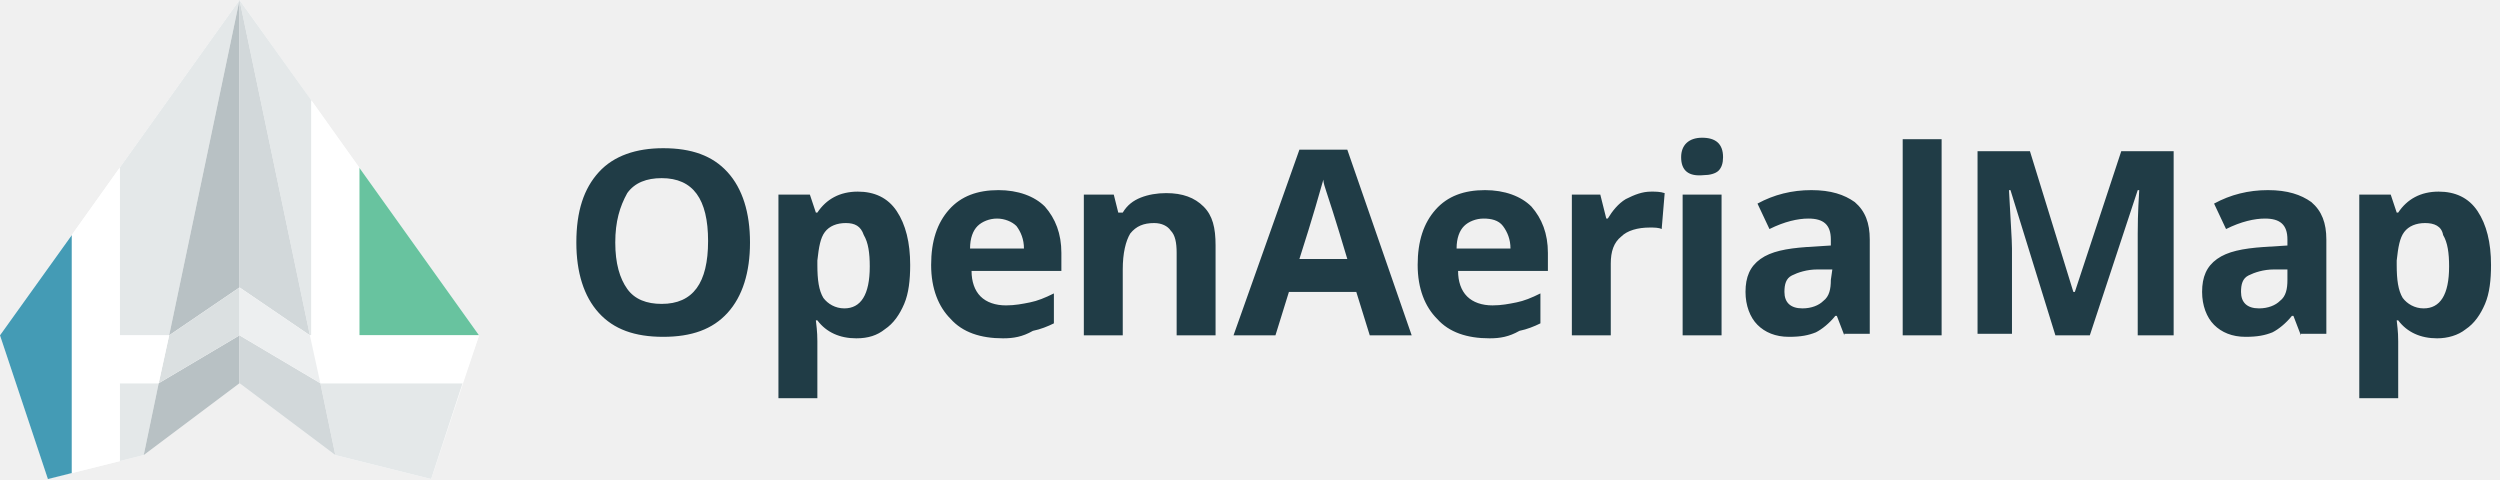
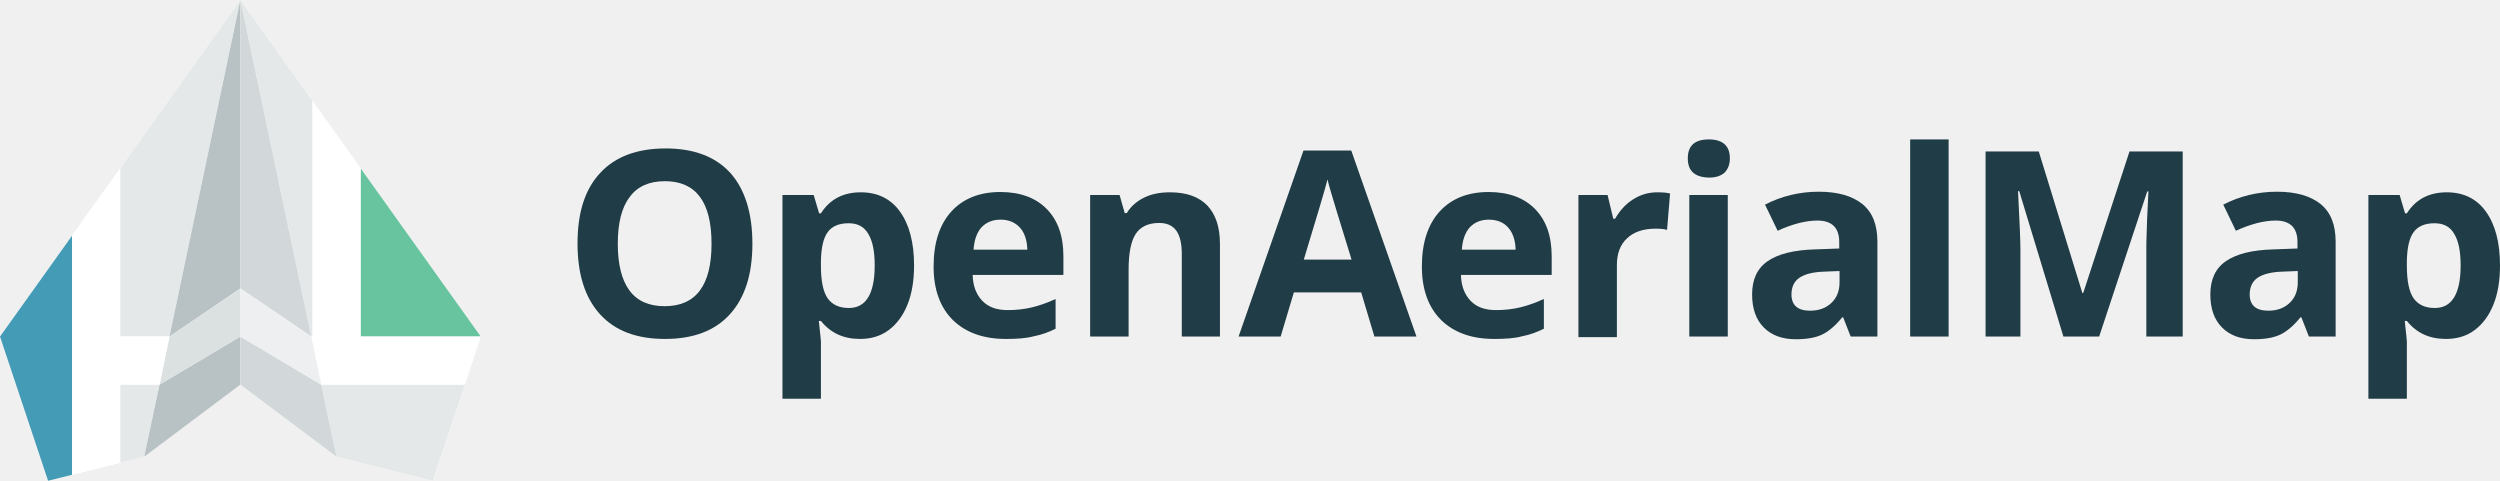
- <svg xmlns="http://www.w3.org/2000/svg" version="1.1" id="Layer_1" x="0px" y="0px" width="167px" height="32px" viewBox="0 0 167 32" style="enable-background:new 0 0 167 32;" xml:space="preserve">
-   <style type="text/css">
- 	.st0{fill:#203C46;}
- 	.st1{fill:#FFFFFF;}
- 	.st2{fill:#E4E8E9;}
- 	.st3{fill:#68C39F;}
- 	.st4{fill:#449BB5;}
- 	.st5{fill:#B8C1C4;}
- 	.st6{fill:#D2D8DA;}
- 	.st7{fill:#DBE0E1;}
- 	.st8{fill:#EDEFF0;}
- </style>
+ <svg xmlns="http://www.w3.org/2000/svg" version="1.1" id="oam-logo-h-pos" x="0px" y="0px" width="832px" height="160px" viewBox="0 0 832 160" enable-background="new 0 0 832 160" xml:space="preserve">
  <g>
-     <path class="st0" d="M50.1,16.2c0,2-0.5,3.6-1.5,4.7s-2.4,1.6-4.3,1.6S41,22,40,20.9s-1.5-2.7-1.5-4.7c0-2.1,0.5-3.6,1.5-4.7   s2.5-1.6,4.3-1.6c1.9,0,3.3,0.5,4.3,1.6S50.1,14.2,50.1,16.2z M41.1,16.2c0,1.4,0.3,2.4,0.8,3.1s1.3,1,2.3,1c2.1,0,3.1-1.4,3.1-4.2   s-1-4.2-3.1-4.2c-1,0-1.8,0.3-2.3,1C41.4,13.8,41.1,14.8,41.1,16.2z M57.2,22.6c-1.1,0-2-0.4-2.6-1.2h-0.1c0.1,0.8,0.1,1.2,0.1,1.4   v3.8H52V13h2.1l0.4,1.2h0.1c0.6-0.9,1.5-1.4,2.7-1.4c1.1,0,2,0.4,2.6,1.3c0.6,0.9,0.9,2.1,0.9,3.6c0,1-0.1,1.9-0.4,2.6   c-0.3,0.7-0.7,1.3-1.3,1.7C58.6,22.4,58,22.6,57.2,22.6z M56.5,14.9c-0.6,0-1.1,0.2-1.4,0.6c-0.3,0.4-0.4,1-0.5,1.9v0.3   c0,1,0.1,1.7,0.4,2.2c0.3,0.4,0.8,0.7,1.4,0.7c1.1,0,1.7-0.9,1.7-2.8c0-0.9-0.1-1.6-0.4-2.1C57.5,15.1,57.1,14.9,56.5,14.9z    M67,22.6c-1.5,0-2.7-0.4-3.5-1.3c-0.8-0.8-1.3-2-1.3-3.6s0.4-2.8,1.2-3.7c0.8-0.9,1.9-1.3,3.3-1.3c1.3,0,2.4,0.4,3.1,1.1   c0.7,0.8,1.1,1.8,1.1,3.1v1.2h-6c0,0.7,0.2,1.3,0.6,1.7c0.4,0.4,1,0.6,1.7,0.6c0.6,0,1.1-0.1,1.6-0.2s1-0.3,1.6-0.6v2   C70,21.8,69.5,22,69,22.1C68.3,22.5,67.7,22.6,67,22.6z M66.6,14.6c-0.5,0-1,0.2-1.3,0.5s-0.5,0.8-0.5,1.5h3.6   c0-0.6-0.2-1.1-0.5-1.5C67.6,14.8,67.1,14.6,66.6,14.6z M81.2,22.4h-2.6v-5.5c0-0.7-0.1-1.2-0.4-1.5c-0.2-0.3-0.6-0.5-1.1-0.5   c-0.7,0-1.2,0.2-1.6,0.7C75.2,16.1,75,16.9,75,18v4.4h-2.6V13h2l0.3,1.2H75c0.3-0.5,0.7-0.8,1.2-1s1.1-0.3,1.7-0.3   c1.1,0,1.9,0.3,2.5,0.9c0.6,0.6,0.8,1.4,0.8,2.6C81.2,16.4,81.2,22.4,81.2,22.4z M91.5,22.4l-0.9-2.9h-4.5l-0.9,2.9h-2.8L86.8,10   H90l4.3,12.4C94.3,22.4,91.5,22.4,91.5,22.4z M90,17.3c-0.8-2.7-1.3-4.2-1.4-4.5s-0.2-0.6-0.2-0.8c-0.2,0.7-0.7,2.5-1.6,5.3H90z    M99.5,22.6c-1.5,0-2.7-0.4-3.5-1.3c-0.8-0.8-1.3-2-1.3-3.6s0.4-2.8,1.2-3.7c0.8-0.9,1.9-1.3,3.3-1.3c1.3,0,2.4,0.4,3.1,1.1   c0.7,0.8,1.1,1.8,1.1,3.1v1.2h-6c0,0.7,0.2,1.3,0.6,1.7c0.4,0.4,1,0.6,1.7,0.6c0.6,0,1.1-0.1,1.6-0.2s1-0.3,1.6-0.6v2   c-0.4,0.2-0.9,0.4-1.4,0.5C100.8,22.5,100.2,22.6,99.5,22.6L99.5,22.6z M99.1,14.6c-0.5,0-1,0.2-1.3,0.5s-0.5,0.8-0.5,1.5h3.6   c0-0.6-0.2-1.1-0.5-1.5S99.6,14.6,99.1,14.6z M110.3,12.8c0.3,0,0.6,0,0.9,0.1l-0.2,2.4c-0.2-0.1-0.5-0.1-0.8-0.1   c-0.8,0-1.5,0.2-1.9,0.6c-0.5,0.4-0.7,1-0.7,1.8v4.8H105V13h1.9l0.4,1.6h0.1c0.3-0.5,0.7-1,1.2-1.3C109.2,13,109.7,12.8,110.3,12.8   z M112.3,10.5c0-0.8,0.5-1.3,1.4-1.3s1.4,0.4,1.4,1.3c0,0.4-0.1,0.7-0.3,0.9c-0.2,0.2-0.6,0.3-1,0.3   C112.8,11.8,112.3,11.4,112.3,10.5z M115,22.4h-2.6V13h2.6V22.4z M123.2,22.4l-0.5-1.3h-0.1c-0.4,0.5-0.9,0.9-1.3,1.1   c-0.5,0.2-1,0.3-1.8,0.3c-0.9,0-1.6-0.3-2.1-0.8s-0.8-1.3-0.8-2.2c0-1,0.3-1.7,1-2.2s1.7-0.7,3.1-0.8l1.6-0.1V16   c0-1-0.5-1.4-1.5-1.4c-0.7,0-1.6,0.2-2.6,0.7l-0.8-1.7c1.1-0.6,2.3-0.9,3.6-0.9c1.3,0,2.2,0.3,2.9,0.8c0.7,0.6,1,1.4,1,2.5v6.3   h-1.7L123.2,22.4z M122.4,18h-1c-0.7,0-1.3,0.2-1.7,0.4c-0.4,0.2-0.5,0.6-0.5,1.1c0,0.7,0.4,1.1,1.2,1.1c0.6,0,1.1-0.2,1.4-0.5   c0.4-0.3,0.5-0.8,0.5-1.4L122.4,18L122.4,18z M129.7,22.4h-2.6V9.3h2.6V22.4z M137.3,22.4l-3-9.7h-0.1c0.1,2,0.2,3.3,0.2,3.9v5.7   h-2.3V10.1h3.5l2.9,9.4h0.1l3.1-9.4h3.5v12.3h-2.4v-6.8c0-0.4,0-1.3,0.1-2.9h-0.1l-3.2,9.7C139.6,22.4,137.3,22.4,137.3,22.4z    M153.7,22.4l-0.5-1.3h-0.1c-0.4,0.5-0.9,0.9-1.3,1.1c-0.5,0.2-1,0.3-1.8,0.3c-0.9,0-1.6-0.3-2.1-0.8s-0.8-1.3-0.8-2.2   c0-1,0.3-1.7,1-2.2s1.7-0.7,3.1-0.8l1.6-0.1V16c0-1-0.5-1.4-1.5-1.4c-0.7,0-1.6,0.2-2.6,0.7l-0.8-1.7c1.1-0.6,2.3-0.9,3.6-0.9   s2.2,0.3,2.9,0.8c0.7,0.6,1,1.4,1,2.5v6.3h-1.7L153.7,22.4z M152.9,18h-1c-0.7,0-1.3,0.2-1.7,0.4c-0.4,0.2-0.5,0.6-0.5,1.1   c0,0.7,0.4,1.1,1.2,1.1c0.6,0,1.1-0.2,1.4-0.5c0.4-0.3,0.5-0.8,0.5-1.4V18H152.9z M162.8,22.6c-1.1,0-2-0.4-2.6-1.2h-0.1   c0.1,0.8,0.1,1.2,0.1,1.4v3.8h-2.6V13h2.1l0.4,1.2h0.1c0.6-0.9,1.5-1.4,2.7-1.4c1.1,0,2,0.4,2.6,1.3c0.6,0.9,0.9,2.1,0.9,3.6   c0,1-0.1,1.9-0.4,2.6c-0.3,0.7-0.7,1.3-1.3,1.7C164.2,22.4,163.5,22.6,162.8,22.6z M162,14.9c-0.6,0-1.1,0.2-1.4,0.6   c-0.3,0.4-0.4,1-0.5,1.9v0.3c0,1,0.1,1.7,0.4,2.2c0.3,0.4,0.8,0.7,1.4,0.7c1.1,0,1.7-0.9,1.7-2.8c0-0.9-0.1-1.6-0.4-2.1   C163.1,15.1,162.6,14.9,162,14.9z" />
+     <path fill="#203C46" d="M250.4,81.1c0,10.2-2.5,18-7.5,23.5s-12.2,8.2-21.6,8.2s-16.6-2.7-21.6-8.2c-5-5.5-7.5-13.3-7.5-23.6   c0-10.3,2.5-18.1,7.6-23.5c5-5.4,12.3-8.1,21.7-8.1s16.6,2.7,21.6,8.2C247.9,63,250.4,70.9,250.4,81.1z M205.6,81.1   c0,6.9,1.3,12.1,3.9,15.6c2.6,3.5,6.5,5.2,11.7,5.2c10.4,0,15.6-6.9,15.6-20.8c0-13.9-5.2-20.8-15.5-20.8c-5.2,0-9.1,1.7-11.7,5.2   C206.9,69,205.6,74.2,205.6,81.1z" />
+     <path fill="#203C46" d="M286.2,112.8c-5.5,0-9.8-2-13-6h-0.7c0.4,3.9,0.7,6.2,0.7,6.8v19.1h-12.8V64.9h10.4l1.8,6.1h0.6   c3-4.7,7.4-7,13.3-7c5.5,0,9.9,2.1,13,6.4c3.1,4.3,4.7,10.3,4.7,17.9c0,5-0.7,9.4-2.2,13.1c-1.5,3.7-3.6,6.5-6.3,8.5   S289.8,112.8,286.2,112.8z M282.4,74.3c-3.2,0-5.5,1-6.9,2.9c-1.5,2-2.2,5.2-2.3,9.7v1.4c0,5.1,0.7,8.7,2.2,10.9   c1.5,2.2,3.9,3.3,7.1,3.3c5.7,0,8.6-4.7,8.6-14.2c0-4.6-0.7-8.1-2.1-10.4C287.6,75.4,285.4,74.3,282.4,74.3z" />
+     <path fill="#203C46" d="M334.8,112.8c-7.5,0-13.4-2.1-17.7-6.3c-4.2-4.2-6.4-10.1-6.4-17.8c0-7.9,2-14,5.9-18.3   c3.9-4.3,9.4-6.5,16.3-6.5c6.6,0,11.8,1.9,15.5,5.7c3.7,3.8,5.5,9,5.5,15.7v6.2h-30.2c0.1,3.7,1.2,6.5,3.2,8.6   c2,2.1,4.8,3.1,8.5,3.1c2.8,0,5.5-0.3,8-0.9c2.5-0.6,5.1-1.5,7.9-2.8v9.9c-2.2,1.1-4.6,2-7.2,2.5   C341.5,112.6,338.4,112.8,334.8,112.8z M333,73.1c-2.7,0-4.8,0.9-6.4,2.6c-1.5,1.7-2.4,4.2-2.6,7.4h17.9c-0.1-3.2-0.9-5.6-2.5-7.4   C337.8,74,335.7,73.1,333,73.1z" />
+     <path fill="#203C46" d="M406.1,112h-12.8V84.5c0-3.4-0.6-6-1.8-7.7c-1.2-1.7-3.1-2.6-5.7-2.6c-3.6,0-6.2,1.2-7.8,3.6   c-1.6,2.4-2.4,6.4-2.4,12V112h-12.8V64.9h9.8l1.7,6h0.7c1.4-2.3,3.4-4,5.9-5.2c2.5-1.2,5.3-1.7,8.5-1.7c5.5,0,9.6,1.5,12.4,4.4   c2.8,3,4.2,7.2,4.2,12.8V112z" />
+     <path fill="#203C46" d="M457.4,112l-4.4-14.7h-22.4l-4.4,14.7h-14l21.6-61.9h15.9l21.7,61.9H457.4z M449.8,86.4   c-4.1-13.3-6.4-20.8-6.9-22.6c-0.5-1.7-0.9-3.1-1.1-4.1c-0.9,3.6-3.6,12.5-7.9,26.7H449.8z" />
+     <path fill="#203C46" d="M497.3,112.8c-7.5,0-13.4-2.1-17.7-6.3c-4.2-4.2-6.4-10.1-6.4-17.8c0-7.9,2-14,5.9-18.3   c3.9-4.3,9.4-6.5,16.3-6.5c6.6,0,11.8,1.9,15.5,5.7c3.7,3.8,5.5,9,5.5,15.7v6.2h-30.2c0.1,3.7,1.2,6.5,3.2,8.6   c2,2.1,4.8,3.1,8.5,3.1c2.8,0,5.5-0.3,8-0.9c2.5-0.6,5.1-1.5,7.9-2.8v9.9c-2.2,1.1-4.6,2-7.2,2.5   C504.1,112.6,501,112.8,497.3,112.8z M495.5,73.1c-2.7,0-4.8,0.9-6.4,2.6c-1.5,1.7-2.4,4.2-2.6,7.4h17.9c-0.1-3.2-0.9-5.6-2.5-7.4   C500.4,74,498.2,73.1,495.5,73.1z" />
+     <path fill="#203C46" d="M551.5,64c1.7,0,3.2,0.1,4.3,0.4l-1,12.1c-1-0.3-2.3-0.4-3.8-0.4c-4.1,0-7.3,1.1-9.5,3.2   c-2.3,2.1-3.4,5.1-3.4,8.9v24h-12.8V64.9h9.7l1.9,7.9h0.6c1.5-2.6,3.4-4.8,5.9-6.4C545.9,64.8,548.6,64,551.5,64z" />
+     <path fill="#203C46" d="M561.7,52.7c0-4.2,2.3-6.3,7-6.3c4.6,0,7,2.1,7,6.3c0,2-0.6,3.5-1.7,4.7c-1.2,1.1-2.9,1.7-5.2,1.7   C564,59,561.7,56.9,561.7,52.7z M575,112h-12.8V64.9H575V112z" />
+     <path fill="#203C46" d="M615.9,112l-2.5-6.4h-0.3c-2.2,2.7-4.4,4.6-6.6,5.7c-2.3,1.1-5.2,1.6-8.9,1.6c-4.5,0-8-1.3-10.6-3.9   c-2.6-2.6-3.9-6.3-3.9-11c0-5,1.7-8.7,5.2-11.1c3.5-2.4,8.7-3.7,15.7-3.9l8.1-0.3v-2.1c0-4.8-2.4-7.2-7.3-7.2   c-3.7,0-8.2,1.1-13.2,3.4l-4.2-8.7c5.4-2.8,11.4-4.3,17.9-4.3c6.3,0,11.1,1.4,14.5,4.1c3.4,2.8,5,6.9,5,12.6V112H615.9z    M612.1,90.2l-4.9,0.2c-3.7,0.1-6.5,0.8-8.3,2c-1.8,1.2-2.7,3.1-2.7,5.6c0,3.6,2.1,5.4,6.2,5.4c3,0,5.3-0.9,7.1-2.6   c1.8-1.7,2.7-4,2.7-6.8V90.2z" />
+     <path fill="#203C46" d="M648.5,112h-12.8V46.4h12.8V112z" />
+     <path fill="#203C46" d="M686.7,112L672,63.6h-0.4c0.5,9.8,0.8,16.4,0.8,19.7V112h-11.6V50.4h17.7L693,97.5h0.3l15.4-47.1h17.7V112   h-12.1V82.8c0-1.4,0-3,0.1-4.8c0-1.8,0.2-6.6,0.6-14.3h-0.4L698.6,112H686.7z" />
+     <path fill="#203C46" d="M768.4,112l-2.5-6.4h-0.3c-2.2,2.7-4.4,4.6-6.6,5.7c-2.3,1.1-5.2,1.6-8.9,1.6c-4.5,0-8-1.3-10.6-3.9   c-2.6-2.6-3.9-6.3-3.9-11c0-5,1.7-8.7,5.2-11.1c3.5-2.4,8.7-3.7,15.7-3.9l8.1-0.3v-2.1c0-4.8-2.4-7.2-7.3-7.2   c-3.7,0-8.2,1.1-13.2,3.4l-4.2-8.7c5.4-2.8,11.4-4.3,17.9-4.3c6.3,0,11.1,1.4,14.5,4.1c3.4,2.8,5,6.9,5,12.6V112H768.4z    M764.6,90.2l-4.9,0.2c-3.7,0.1-6.5,0.8-8.3,2c-1.8,1.2-2.7,3.1-2.7,5.6c0,3.6,2.1,5.4,6.2,5.4c3,0,5.3-0.9,7.1-2.6   c1.8-1.7,2.7-4,2.7-6.8V90.2z" />
+     <path fill="#203C46" d="M814,112.8c-5.5,0-9.8-2-13-6h-0.7c0.4,3.9,0.7,6.2,0.7,6.8v19.1h-12.8V64.9h10.4l1.8,6.1h0.6   c3-4.7,7.4-7,13.3-7c5.5,0,9.9,2.1,13,6.4c3.1,4.3,4.7,10.3,4.7,17.9c0,5-0.7,9.4-2.2,13.1c-1.5,3.7-3.6,6.5-6.3,8.5   C820.8,111.9,817.6,112.8,814,112.8z M810.2,74.3c-3.2,0-5.5,1-6.9,2.9c-1.5,2-2.2,5.2-2.3,9.7v1.4c0,5.1,0.7,8.7,2.2,10.9   c1.5,2.2,3.9,3.3,7.1,3.3c5.7,0,8.6-4.7,8.6-14.2c0-4.6-0.7-8.1-2.1-10.4C815.4,75.4,813.2,74.3,810.2,74.3z" />
  </g>
  <g>
-     <polygon class="st1" points="0,22.4 16,0 32,22.4 28.8,32 22.4,30.4 16,25.6 9.6,30.4 3.2,32  " />
-     <polygon class="st2" points="8,25.6 8,30.8 9.6,30.4 10.6,25.6  " />
-     <polygon class="st2" points="11.3,22.4 11.3,22.4 16,0 8,11.2 8,22.4  " />
-     <polygon class="st3" points="32,22.4 24,11.2 24,22.4  " />
-     <polygon class="st2" points="20.7,22.4 20.8,22.4 20.8,6.7 16,0 20.7,22.4  " />
-     <polygon class="st4" points="0,22.4 3.2,32 4.8,31.6 4.8,15.7  " />
-     <polygon class="st2" points="22.4,30.4 28.8,32 30.9,25.6 21.4,25.6  " />
-     <polygon class="st5" points="10.6,25.6 10.6,25.6 9.6,30.4 16,25.6 16,22.4  " />
-     <polygon class="st5" points="16,19.2 16,0 11.3,22.4  " />
-     <polygon class="st6" points="20.7,22.4 16,0 16,19.2  " />
-     <polygon class="st6" points="21.4,25.6 16,22.4 16,25.6 22.4,30.4 21.4,25.6  " />
-     <polygon class="st7" points="11.3,22.4 10.6,25.6 16,22.4 16,19.2  " />
-     <polygon class="st1" points="10.6,25.6 11.3,22.4 8,22.4 8,11.2 4.8,15.7 4.8,31.6 8,30.8 8,25.6  " />
-     <polygon class="st1" points="10.6,25.6 10.6,25.6 11.2,22.8  " />
-     <polygon class="st1" points="32,22.4 24,22.4 24,11.2 20.8,6.7 20.8,22.4 20.7,22.4 21.4,25.6 30.9,25.6 32,22.4  " />
-     <polygon class="st1" points="21.4,25.6 20.8,22.8 21.4,25.6  " />
-     <polygon class="st8" points="16,19.2 16,22.4 21.4,25.6 20.7,22.4  " />
+     <polygon fill="#FFFFFF" points="0,112 80,0 160,112 144,160 112,152 80,128 48,152 16,160  " />
+     <polygon fill="#E4E8E9" points="40,128 40,154 48,152 53.1,128  " />
+     <polygon fill="#E4E8E9" points="56.4,112 56.4,112 80,0 40,56 40,112  " />
+     <polygon fill="#68C39F" points="160,112 120,56 120,112  " />
+     <polygon fill="#E4E8E9" points="103.6,112 104,112 104,33.6 80,0 103.6,112  " />
+     <polygon fill="#449BB5" points="0,112 16,160 24,158 24,78.4  " />
+     <polygon fill="#E4E8E9" points="112,152 144,160 154.7,128 106.9,128  " />
+     <polygon fill="#B8C1C4" points="53.1,128 53.1,128 48,152 80,128 80,112  " />
+     <polygon fill="#B8C1C4" points="80,96 80,0 56.4,112  " />
+     <polygon fill="#D2D8DA" points="103.6,112 80,0 80,96  " />
+     <polygon fill="#D2D8DA" points="106.9,128 80,112 80,128 112,152 106.9,128  " />
+     <polygon fill="#DBE0E1" points="56.4,112 53.1,128 80,112 80,96  " />
+     <polygon fill="#FFFFFF" points="53.1,128 56.4,112 40,112 40,56 24,78.4 24,158 40,154 40,128  " />
+     <polygon fill="#FFFFFF" points="53.1,128 53.1,128 56,114  " />
+     <polygon fill="#FFFFFF" points="160,112 120,112 120,56 104,33.6 104,112 103.6,112 106.9,128 154.7,128 160,112  " />
+     <polygon fill="#FFFFFF" points="106.9,128 104,114 106.9,128  " />
+     <polygon fill="#EDEFF0" points="80,96 80,112 106.9,128 103.6,112  " />
  </g>
</svg>
